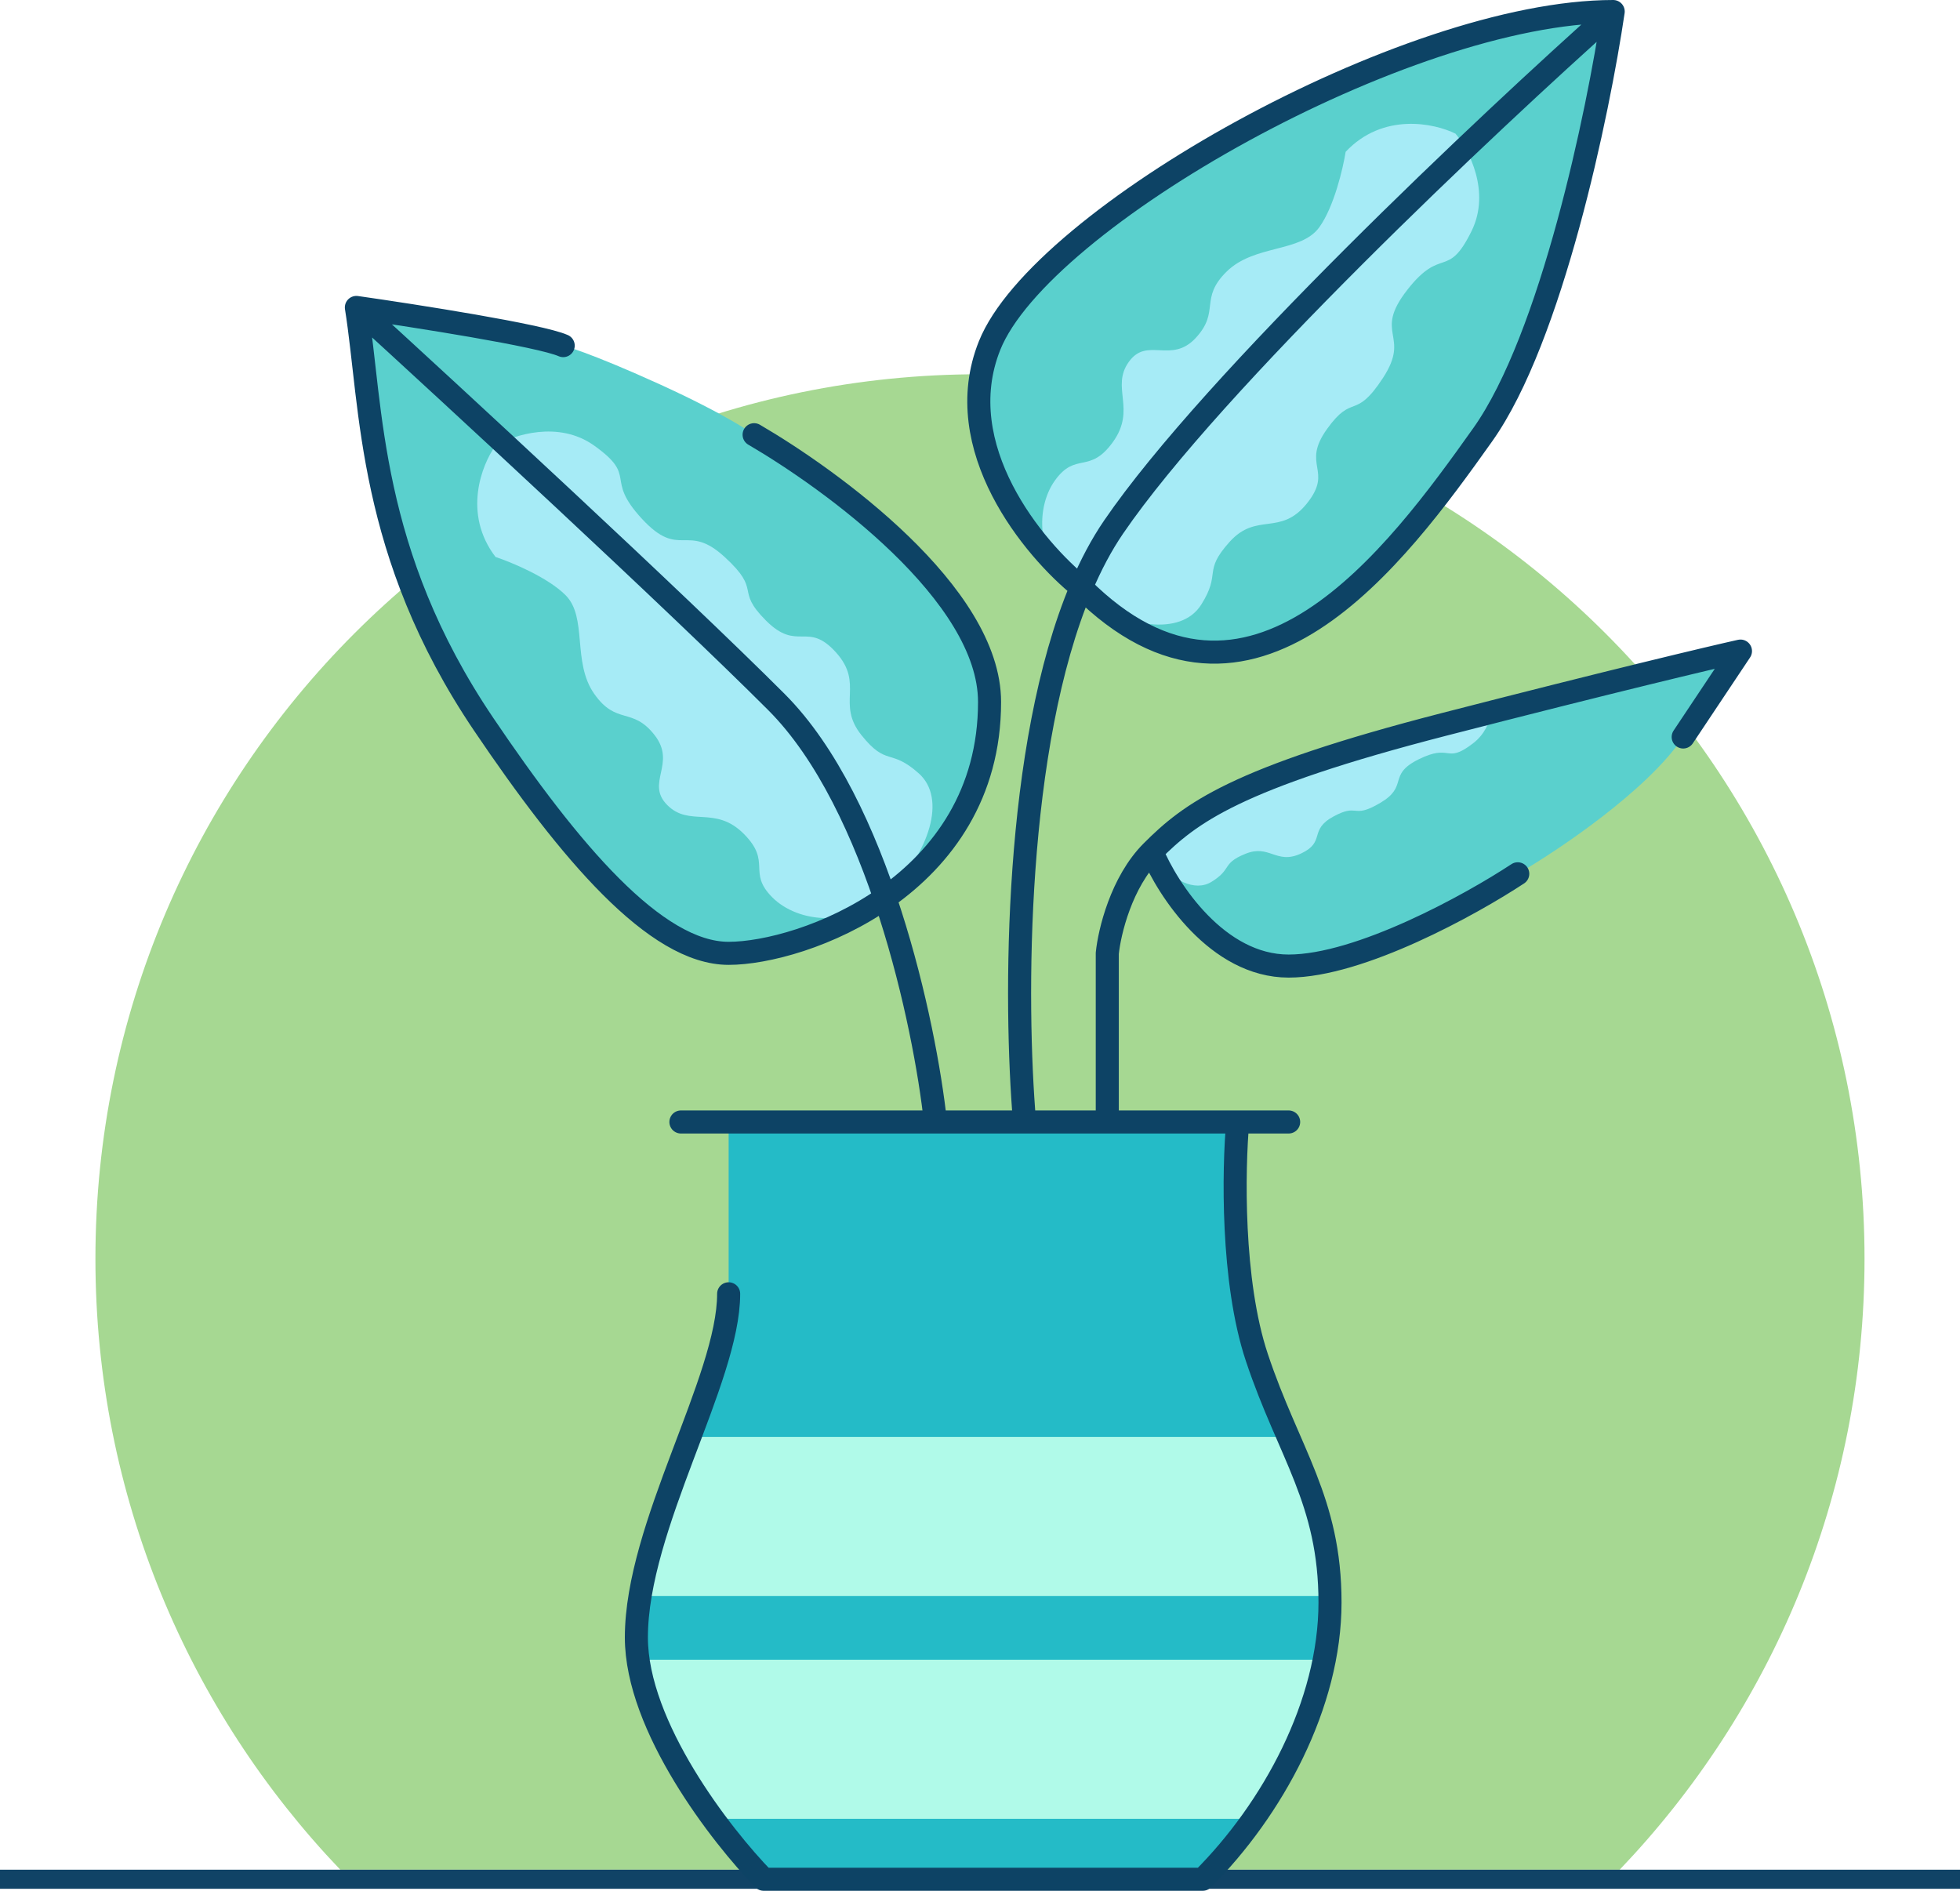
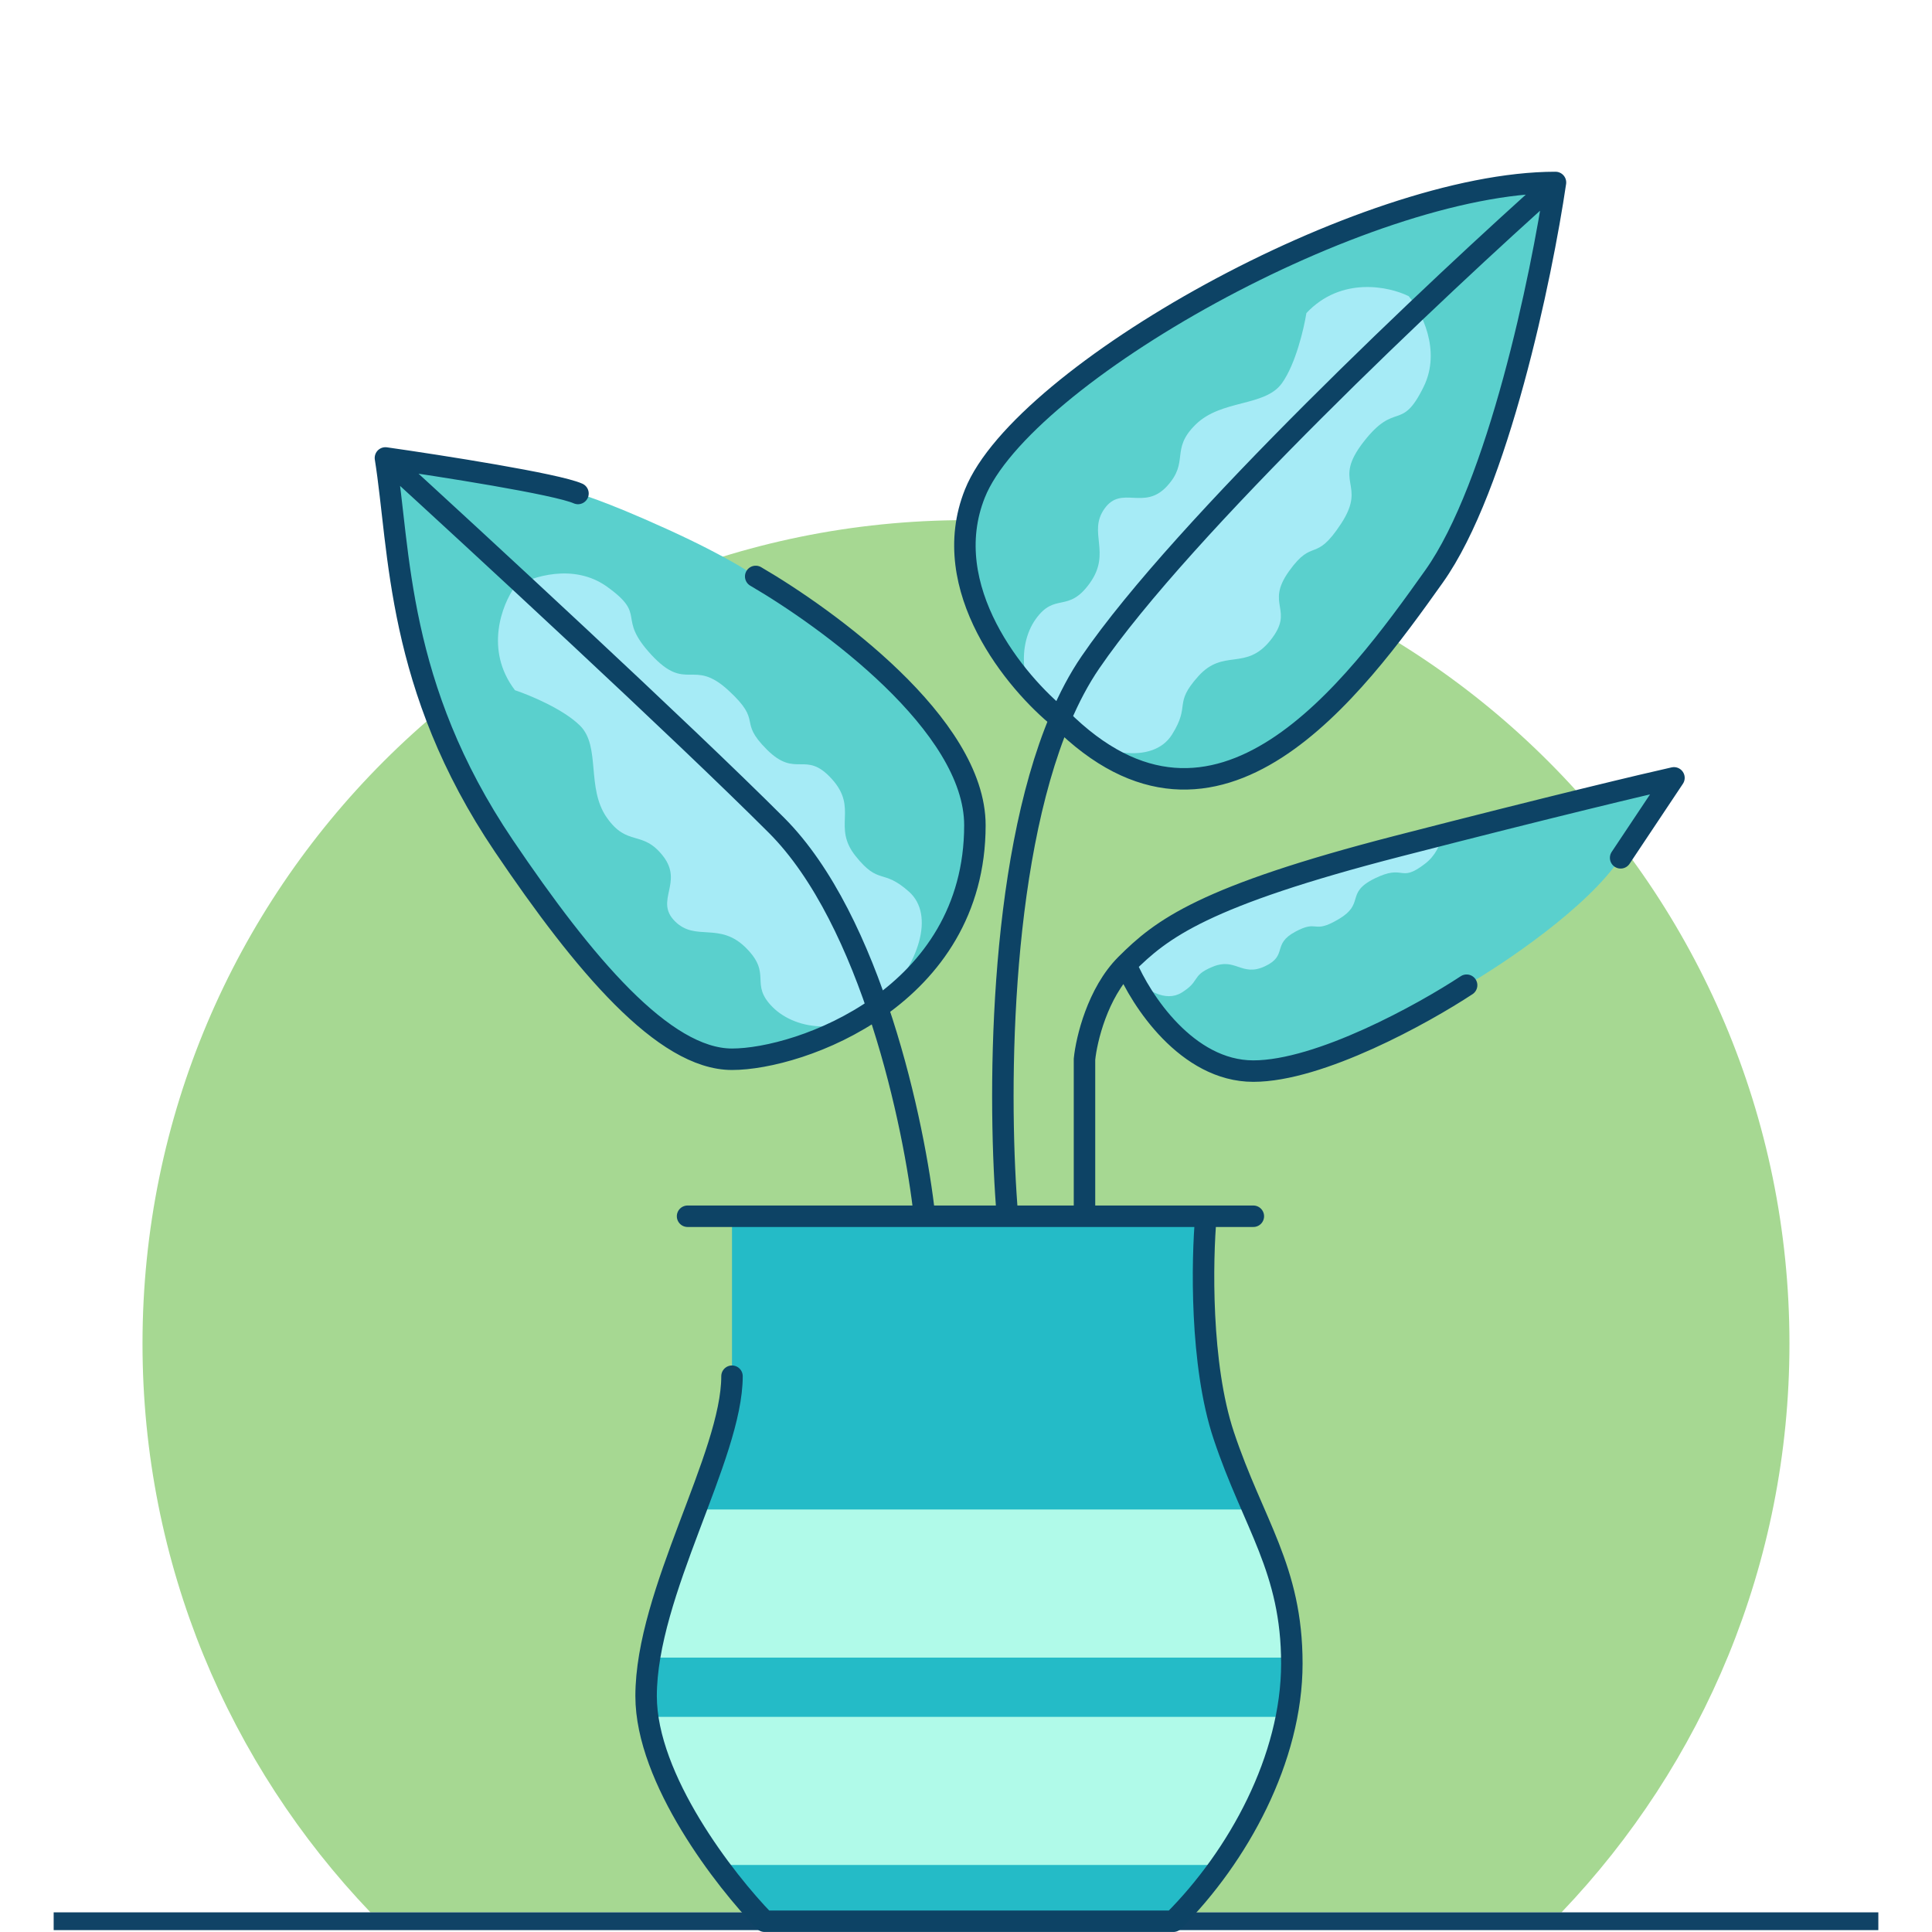
- <svg xmlns="http://www.w3.org/2000/svg" width="170" height="164" viewBox="0 0 170 164" fill="none">
-   <path fill-rule="evenodd" clip-rule="evenodd" d="M140.482 162.169C153.639 148.396 161.719 129.732 161.719 109.182C161.719 66.81 127.37 32.461 84.998 32.461C42.626 32.461 8.277 66.81 8.277 109.182C8.277 129.732 16.358 148.396 29.514 162.169H140.482Z" fill="#A6D892" />
-   <rect y="162.169" width="170" height="1.656" fill="#104366" />
-   <path d="M109.01 117.737C106.802 111.114 106.986 101.363 107.354 97.315H96.04H88.864H81.137H63.199V112.218C63.199 119.669 55.195 132.364 55.195 142.023C55.195 149.75 62.555 159.225 66.234 162.997H104.319C110.39 156.925 115.358 147.818 115.358 138.987C115.358 130.156 111.77 126.016 109.01 117.737Z" fill="#24BBC7" />
-   <path fill-rule="evenodd" clip-rule="evenodd" d="M111.598 124.637H59.68C59.601 124.845 59.522 125.054 59.443 125.264C57.799 129.615 56.066 134.199 55.37 138.435H115.211C115.112 132.729 113.488 128.989 111.612 124.668C111.607 124.658 111.603 124.647 111.598 124.637ZM114.718 143.955H55.195C55.866 148.672 58.801 153.787 61.707 157.754H108.585C111.496 153.638 113.761 148.849 114.718 143.955Z" fill="#B0FAE9" />
-   <path d="M76.758 77.886C79.271 85.277 80.648 92.809 81.137 97.315H88.865C87.977 86.826 87.967 64.719 93.787 50.951C89.662 47.64 82.296 38.808 85.829 29.977C90.245 18.938 121.982 1 139.92 1C138.632 9.739 134.566 29.315 128.605 37.705C121.154 48.192 108.414 65.578 93.787 50.951C87.967 64.719 87.977 86.826 88.865 97.315H96.04V82.688C96.224 80.849 97.254 76.507 99.904 73.857C103.215 70.545 107.079 67.51 125.293 62.818C139.865 59.065 148.475 57.023 150.959 56.471L145.991 63.922C142.9 68.558 135.136 73.765 131.641 75.789C127.593 78.457 117.952 83.792 111.771 83.792C105.589 83.792 101.284 77.169 99.904 73.857C97.254 76.507 96.224 80.849 96.04 82.688V97.315H88.865H81.137C80.648 92.809 79.271 85.277 76.758 77.886C71.925 81.266 66.343 82.688 63.199 82.688C56.852 82.688 49.408 73.857 41.949 62.818C31.88 47.916 32.29 35.313 30.91 26.666C36.062 27.401 46.861 29.094 48.849 29.977C48.849 29.977 51.056 30.529 57.128 33.289C63.199 36.049 65.407 37.705 65.407 37.705C72.03 41.568 85.829 51.503 85.829 60.886C85.829 68.964 81.682 74.442 76.758 77.886Z" fill="#5AD0CD" />
-   <path d="M49.051 51.618C47.505 50.073 44.359 48.767 42.979 48.307C40.109 44.553 41.783 40.303 42.979 38.648C44.543 37.728 48.444 36.44 51.535 38.648C55.398 41.407 52.362 41.407 55.674 44.995C58.986 48.583 59.538 45.271 62.849 48.307C66.161 51.342 63.677 51.066 66.437 53.826C69.197 56.586 70.025 53.826 72.508 56.586C74.992 59.346 72.508 61.001 74.716 63.761C76.924 66.521 77.2 64.865 79.684 67.073C82.168 69.281 80.512 73.972 77.2 77.284C73.888 80.596 69.197 80.044 66.989 77.836C64.781 75.628 66.989 74.8 64.505 72.316C62.022 69.833 59.814 71.764 57.882 69.833C55.95 67.901 58.71 66.245 56.778 63.761C54.846 61.277 53.466 62.933 51.535 60.173C49.603 57.414 50.983 53.55 49.051 51.618Z" fill="#A6EBF6" />
-   <path d="M114.437 19.7C115.71 17.923 116.485 14.606 116.714 13.17C119.948 9.726 124.415 10.684 126.243 11.594C127.406 12.986 129.313 16.625 127.639 20.034C125.547 24.296 125.052 21.301 122.052 25.154C119.053 29.007 122.411 29.011 119.956 32.774C117.501 36.536 117.368 34.041 115.096 37.214C112.823 40.387 115.681 40.753 113.364 43.654C111.046 46.555 109.007 44.375 106.645 47.003C104.282 49.632 105.961 49.634 104.188 52.444C102.415 55.255 97.516 54.387 93.709 51.66C89.901 48.933 89.68 44.214 91.498 41.676C93.316 39.138 94.493 41.181 96.538 38.325C98.583 35.469 96.317 33.606 97.908 31.385C99.499 29.164 101.583 31.616 103.718 29.305C105.853 26.994 103.994 25.903 106.402 23.547C108.809 21.19 112.846 21.921 114.437 19.7Z" fill="#A6EBF6" />
-   <path fill-rule="evenodd" clip-rule="evenodd" d="M99.902 73.805C103.214 70.494 107.078 67.458 125.292 62.767C126.717 62.4 128.084 62.049 129.395 61.715C129.203 62.697 128.737 63.723 127.776 64.464C126.501 65.448 126.057 65.391 125.506 65.321C125.014 65.258 124.436 65.184 123.106 65.83C121.638 66.543 121.458 67.143 121.273 67.763C121.103 68.333 120.928 68.919 119.739 69.625C118.436 70.398 117.991 70.358 117.543 70.317C117.137 70.28 116.729 70.243 115.681 70.805C114.577 71.397 114.41 71.948 114.25 72.478C114.09 73.008 113.936 73.516 112.858 74.023C111.748 74.545 111.062 74.313 110.371 74.08C109.718 73.86 109.061 73.638 108.038 74.048C106.89 74.509 106.655 74.86 106.384 75.265C106.158 75.603 105.907 75.978 105.08 76.486C103.619 77.383 101.669 76.34 100.222 74.52C100.102 74.269 99.996 74.029 99.902 73.805Z" fill="#A6EBF6" />
-   <path d="M59.059 97.315H81.137M111.771 97.315H107.355M107.355 97.315C106.987 101.363 106.803 111.114 109.011 117.737C111.771 126.016 115.358 130.156 115.358 138.987C115.358 147.818 110.391 156.925 104.319 162.997H66.235C62.555 159.225 55.196 149.75 55.196 142.023C55.196 132.364 63.199 119.669 63.199 112.218M107.355 97.315H96.04M81.137 97.315C80.218 88.852 76.17 69.718 67.339 60.886C58.508 52.055 39.373 34.393 30.91 26.666M81.137 97.315H88.865M30.91 26.666C32.29 35.313 31.88 47.916 41.949 62.818C49.408 73.857 56.852 82.688 63.199 82.688C69.546 82.688 85.829 76.893 85.829 60.886C85.829 51.503 72.03 41.568 65.407 37.705M30.91 26.666C36.062 27.401 46.861 29.094 48.849 29.977M88.865 97.315C87.977 86.826 87.967 64.719 93.787 50.951M88.865 97.315H96.04M139.92 1C129.065 10.659 105.202 33.123 96.592 45.708C95.533 47.255 94.603 49.021 93.787 50.951M139.92 1C138.632 9.739 134.566 29.315 128.605 37.705C121.154 48.192 108.414 65.578 93.787 50.951M139.92 1C121.982 1 90.245 18.938 85.829 29.977C82.296 38.808 89.662 47.64 93.787 50.951M96.04 97.315V82.688C96.224 80.849 97.254 76.507 99.904 73.857M99.904 73.857C103.215 70.545 107.079 67.51 125.293 62.818C139.865 59.065 148.475 57.023 150.959 56.471L145.991 63.922M99.904 73.857C101.284 77.169 105.589 83.792 111.771 83.792C117.952 83.792 127.593 78.457 131.641 75.789" stroke="#0D4365" stroke-width="2" stroke-linecap="round" stroke-linejoin="round" />
+ <svg xmlns="http://www.w3.org/2000/svg" width="180" height="180" viewBox="0 0 180 180" fill="none">
+   <path fill-rule="evenodd" clip-rule="evenodd" d="M145.482 178.169C158.639 164.396 166.719 145.732 166.719 125.182C166.719 82.81 132.37 48.461 89.998 48.461C47.626 48.461 13.277 82.81 13.277 125.182C13.277 145.732 21.358 164.396 34.514 178.169H145.482Z" fill="#A6D892" />
+   <rect x="5" y="178.169" width="170" height="1.656" fill="#104366" />
+   <path d="M114.01 133.737C111.802 127.114 111.986 117.363 112.354 113.315H101.039H93.864H86.137H68.199V128.218C68.199 135.669 60.195 148.364 60.195 158.023C60.195 165.75 67.555 175.225 71.234 178.997H109.319C115.39 172.925 120.358 163.818 120.358 154.987C120.358 146.156 116.77 142.016 114.01 133.737Z" fill="#24BBC7" />
+   <path fill-rule="evenodd" clip-rule="evenodd" d="M116.598 140.637H64.68C64.601 140.845 64.522 141.054 64.443 141.264C62.799 145.615 61.066 150.199 60.37 154.435H120.211C120.112 148.729 118.488 144.989 116.612 140.668C116.607 140.658 116.603 140.647 116.598 140.637ZM119.718 159.955H60.195C60.866 164.672 63.801 169.787 66.707 173.754H113.585C116.496 169.638 118.761 164.849 119.718 159.955Z" fill="#B0FAE9" />
+   <path d="M81.758 93.886C84.271 101.277 85.648 108.809 86.137 113.315H93.865C92.977 102.826 92.967 80.719 98.787 66.951C94.662 63.64 87.296 54.808 90.829 45.977C95.245 34.938 126.982 17 144.92 17C143.632 25.739 139.566 45.315 133.605 53.705C126.154 64.192 113.414 81.578 98.787 66.951C92.967 80.719 92.977 102.826 93.865 113.315H101.04V98.688C101.224 96.849 102.254 92.507 104.904 89.857C108.215 86.545 112.079 83.51 130.293 78.818C144.865 75.065 153.475 73.023 155.959 72.471L150.991 79.922C147.9 84.558 140.136 89.765 136.641 91.789C132.593 94.457 122.952 99.792 116.771 99.792C110.589 99.792 106.284 93.169 104.904 89.857C102.254 92.507 101.224 96.849 101.04 98.688V113.315H93.865H86.137C85.648 108.809 84.271 101.277 81.758 93.886C76.925 97.266 71.343 98.688 68.199 98.688C61.852 98.688 54.408 89.857 46.949 78.818C36.88 63.916 37.29 51.313 35.91 42.666C41.062 43.401 51.861 45.094 53.849 45.977C53.849 45.977 56.056 46.529 62.128 49.289C68.199 52.049 70.407 53.705 70.407 53.705C77.03 57.568 90.829 67.503 90.829 76.886C90.829 84.964 86.682 90.442 81.758 93.886Z" fill="#5AD0CD" />
+   <path d="M54.051 67.618C52.505 66.073 49.359 64.767 47.979 64.307C45.109 60.553 46.783 56.303 47.979 54.648C49.543 53.728 53.444 52.44 56.535 54.648C60.398 57.407 57.362 57.407 60.674 60.995C63.986 64.583 64.538 61.271 67.849 64.307C71.161 67.342 68.677 67.066 71.437 69.826C74.197 72.586 75.025 69.826 77.508 72.586C79.992 75.346 77.508 77.001 79.716 79.761C81.924 82.521 82.2 80.865 84.684 83.073C87.168 85.281 85.512 89.972 82.2 93.284C78.888 96.596 74.197 96.044 71.989 93.836C69.781 91.628 71.989 90.8 69.505 88.316C67.022 85.833 64.814 87.764 62.882 85.833C60.95 83.901 63.71 82.245 61.778 79.761C59.846 77.277 58.466 78.933 56.535 76.174C54.603 73.414 55.983 69.55 54.051 67.618Z" fill="#A6EBF6" />
+   <path d="M119.437 35.7C120.71 33.923 121.485 30.606 121.714 29.17C124.948 25.726 129.415 26.684 131.243 27.594C132.406 28.986 134.313 32.624 132.639 36.034C130.547 40.296 130.052 37.301 127.052 41.154C124.053 45.007 127.411 45.011 124.956 48.774C122.501 52.536 122.368 50.041 120.096 53.214C117.823 56.387 120.681 56.753 118.364 59.654C116.046 62.555 114.007 60.375 111.645 63.003C109.282 65.632 110.961 65.634 109.188 68.445C107.415 71.255 102.516 70.387 98.709 67.66C94.901 64.933 94.68 60.214 96.498 57.676C98.316 55.138 99.493 57.181 101.538 54.325C103.583 51.469 101.317 49.606 102.908 47.385C104.499 45.164 106.583 47.617 108.718 45.305C110.853 42.994 108.994 41.903 111.402 39.547C113.809 37.19 117.846 37.921 119.437 35.7Z" fill="#A6EBF6" />
+   <path fill-rule="evenodd" clip-rule="evenodd" d="M104.902 89.805C108.214 86.494 112.078 83.458 130.292 78.767C131.717 78.4 133.084 78.049 134.395 77.715C134.203 78.697 133.737 79.723 132.776 80.464C131.501 81.448 131.057 81.391 130.506 81.321C130.014 81.258 129.436 81.184 128.106 81.83C126.638 82.543 126.458 83.143 126.273 83.763C126.103 84.333 125.928 84.919 124.739 85.625C123.436 86.398 122.991 86.358 122.543 86.317C122.137 86.28 121.729 86.243 120.681 86.805C119.577 87.397 119.41 87.948 119.25 88.478C119.09 89.008 118.936 89.516 117.858 90.023C116.748 90.545 116.062 90.313 115.371 90.08C114.718 89.86 114.061 89.638 113.038 90.048C111.89 90.509 111.655 90.86 111.384 91.265C111.158 91.603 110.907 91.978 110.08 92.486C108.619 93.383 106.669 92.34 105.222 90.52C105.102 90.269 104.996 90.029 104.902 89.805Z" fill="#A6EBF6" />
+   <path d="M64.059 113.315H86.137M116.771 113.315H112.355M112.355 113.315C111.987 117.363 111.803 127.114 114.011 133.737C116.771 142.016 120.358 146.156 120.358 154.987C120.358 163.818 115.391 172.925 109.319 178.997H71.235C67.555 175.225 60.196 165.75 60.196 158.023C60.196 148.364 68.199 135.669 68.199 128.218M112.355 113.315H101.04M86.137 113.315C85.218 104.852 81.17 85.718 72.339 76.886C63.508 68.055 44.373 50.393 35.91 42.666M86.137 113.315H93.865M35.91 42.666C37.29 51.313 36.88 63.916 46.949 78.818C54.408 89.857 61.852 98.688 68.199 98.688C74.546 98.688 90.829 92.893 90.829 76.886C90.829 67.503 77.03 57.568 70.407 53.705M35.91 42.666C41.062 43.401 51.861 45.094 53.849 45.977M93.865 113.315C92.977 102.826 92.967 80.719 98.787 66.951M93.865 113.315H101.04M144.92 17C134.065 26.659 110.202 49.123 101.592 61.708C100.533 63.255 99.603 65.021 98.787 66.951M144.92 17C143.632 25.739 139.566 45.315 133.605 53.705C126.154 64.192 113.414 81.578 98.787 66.951M144.92 17C126.982 17 95.245 34.938 90.829 45.977C87.296 54.808 94.662 63.64 98.787 66.951M101.04 113.315V98.688C101.224 96.849 102.254 92.507 104.904 89.857M104.904 89.857C108.215 86.545 112.079 83.51 130.293 78.818C144.865 75.065 153.475 73.023 155.959 72.471L150.991 79.922M104.904 89.857C106.284 93.169 110.589 99.792 116.771 99.792C122.952 99.792 132.593 94.457 136.641 91.789" stroke="#0D4365" stroke-width="2" stroke-linecap="round" stroke-linejoin="round" />
</svg>
